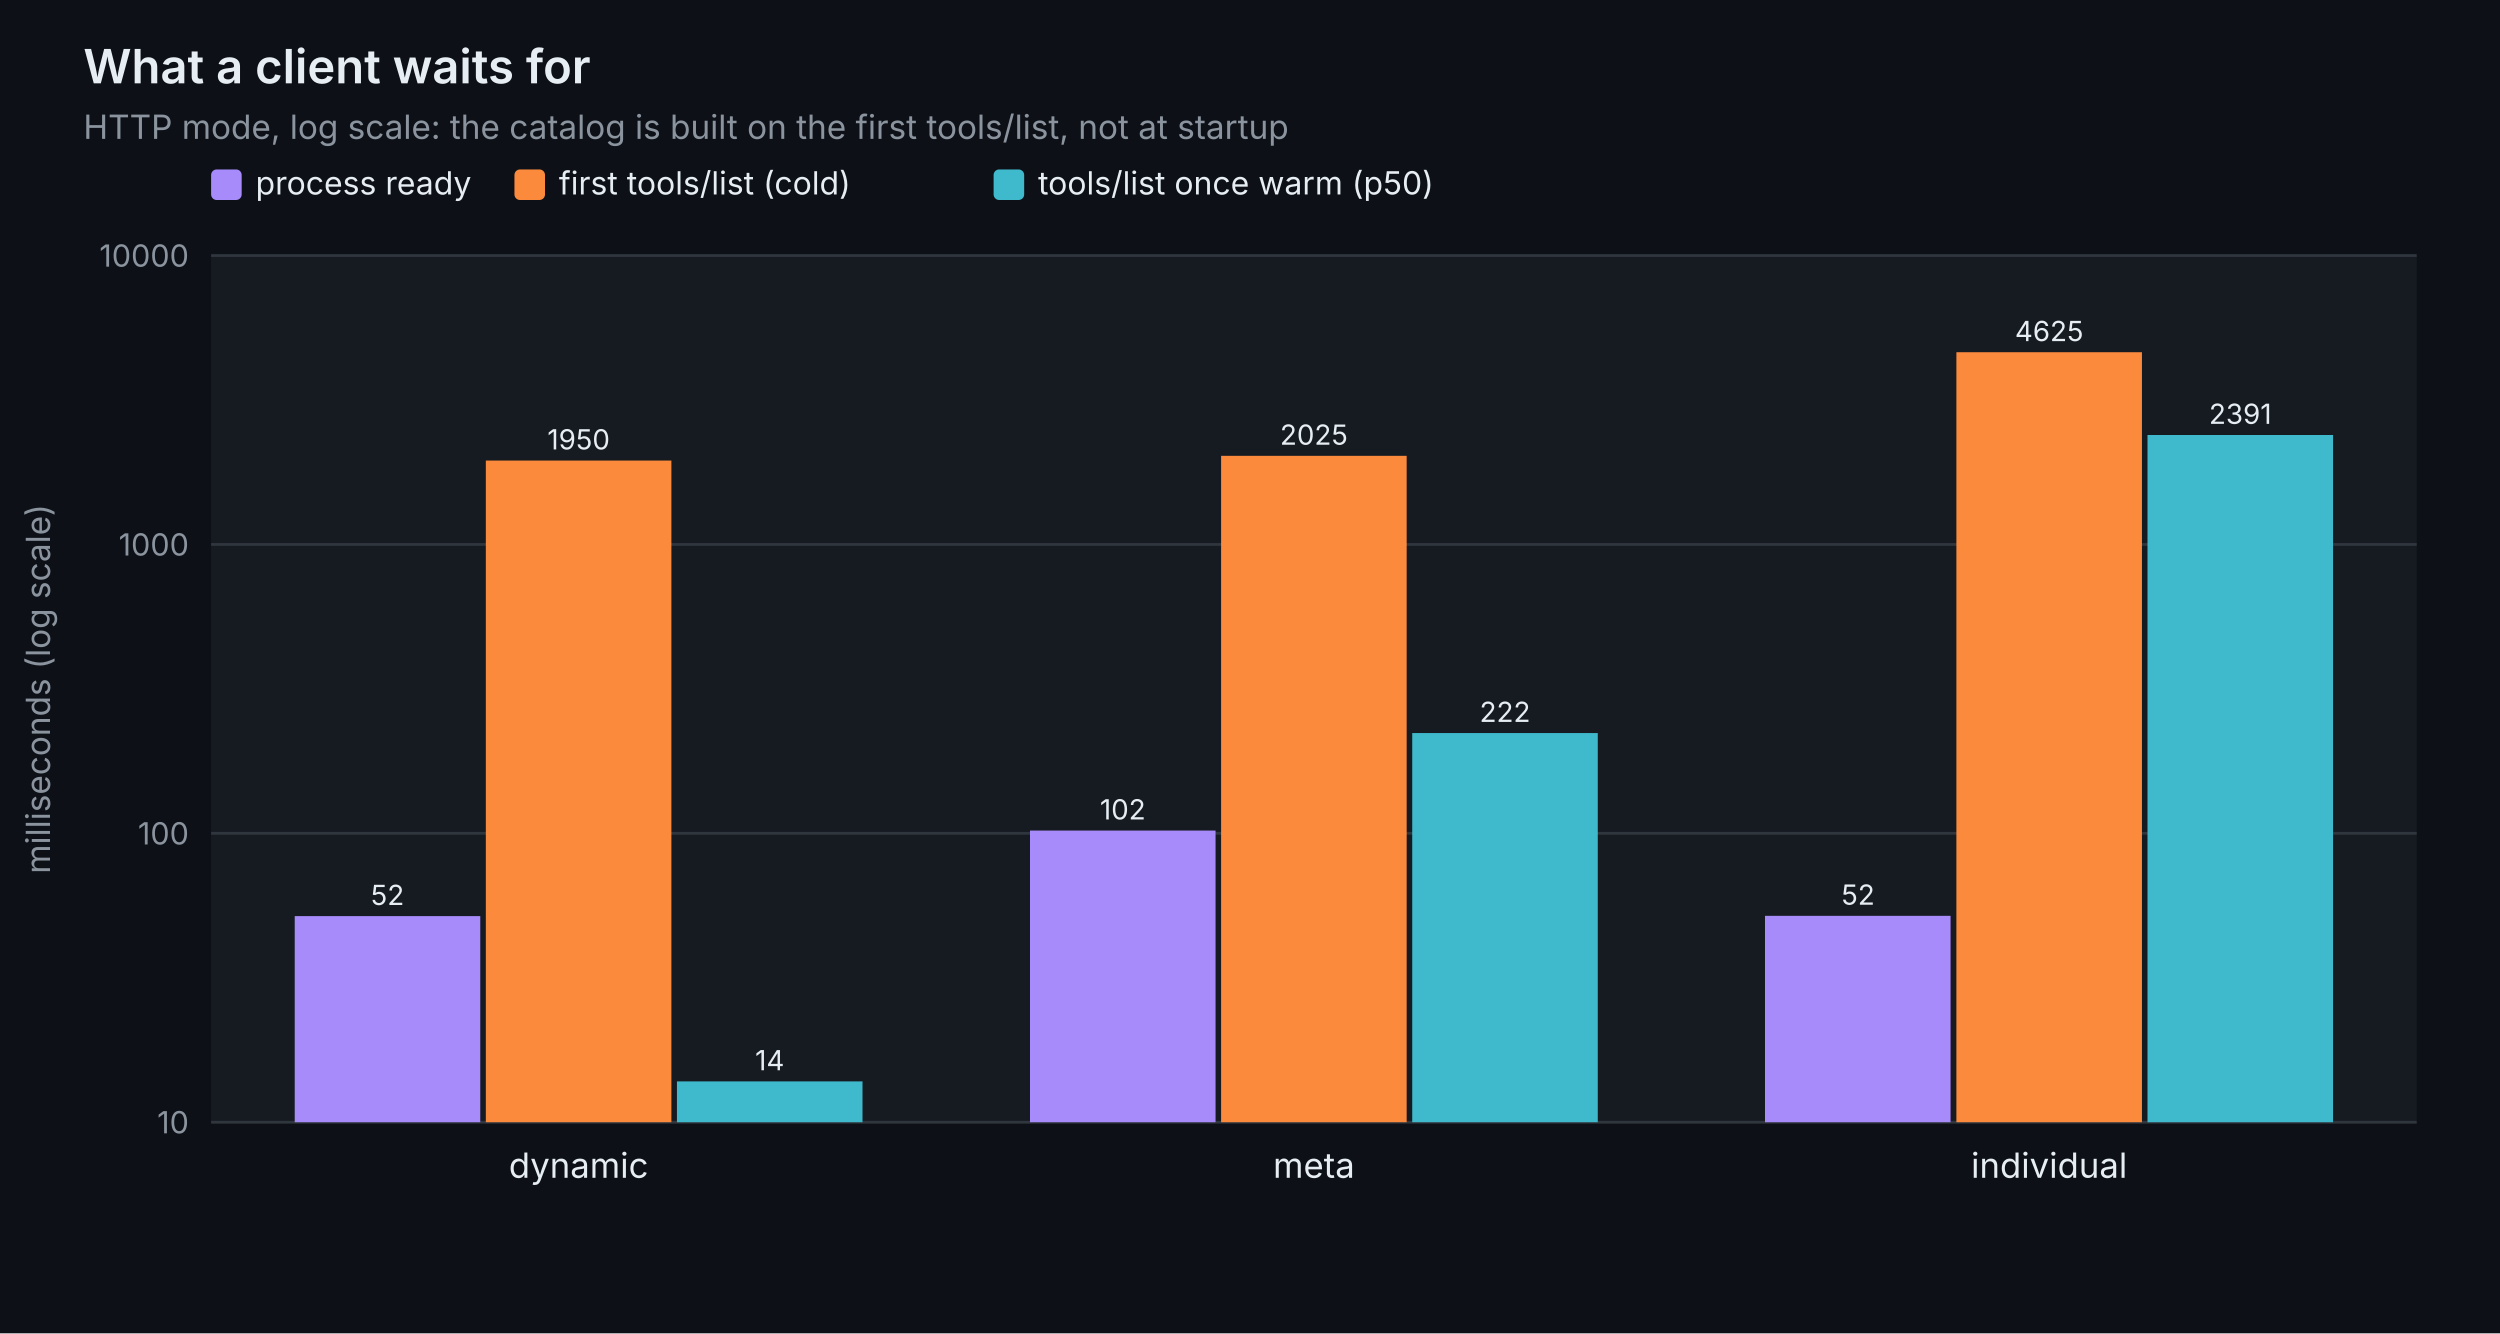
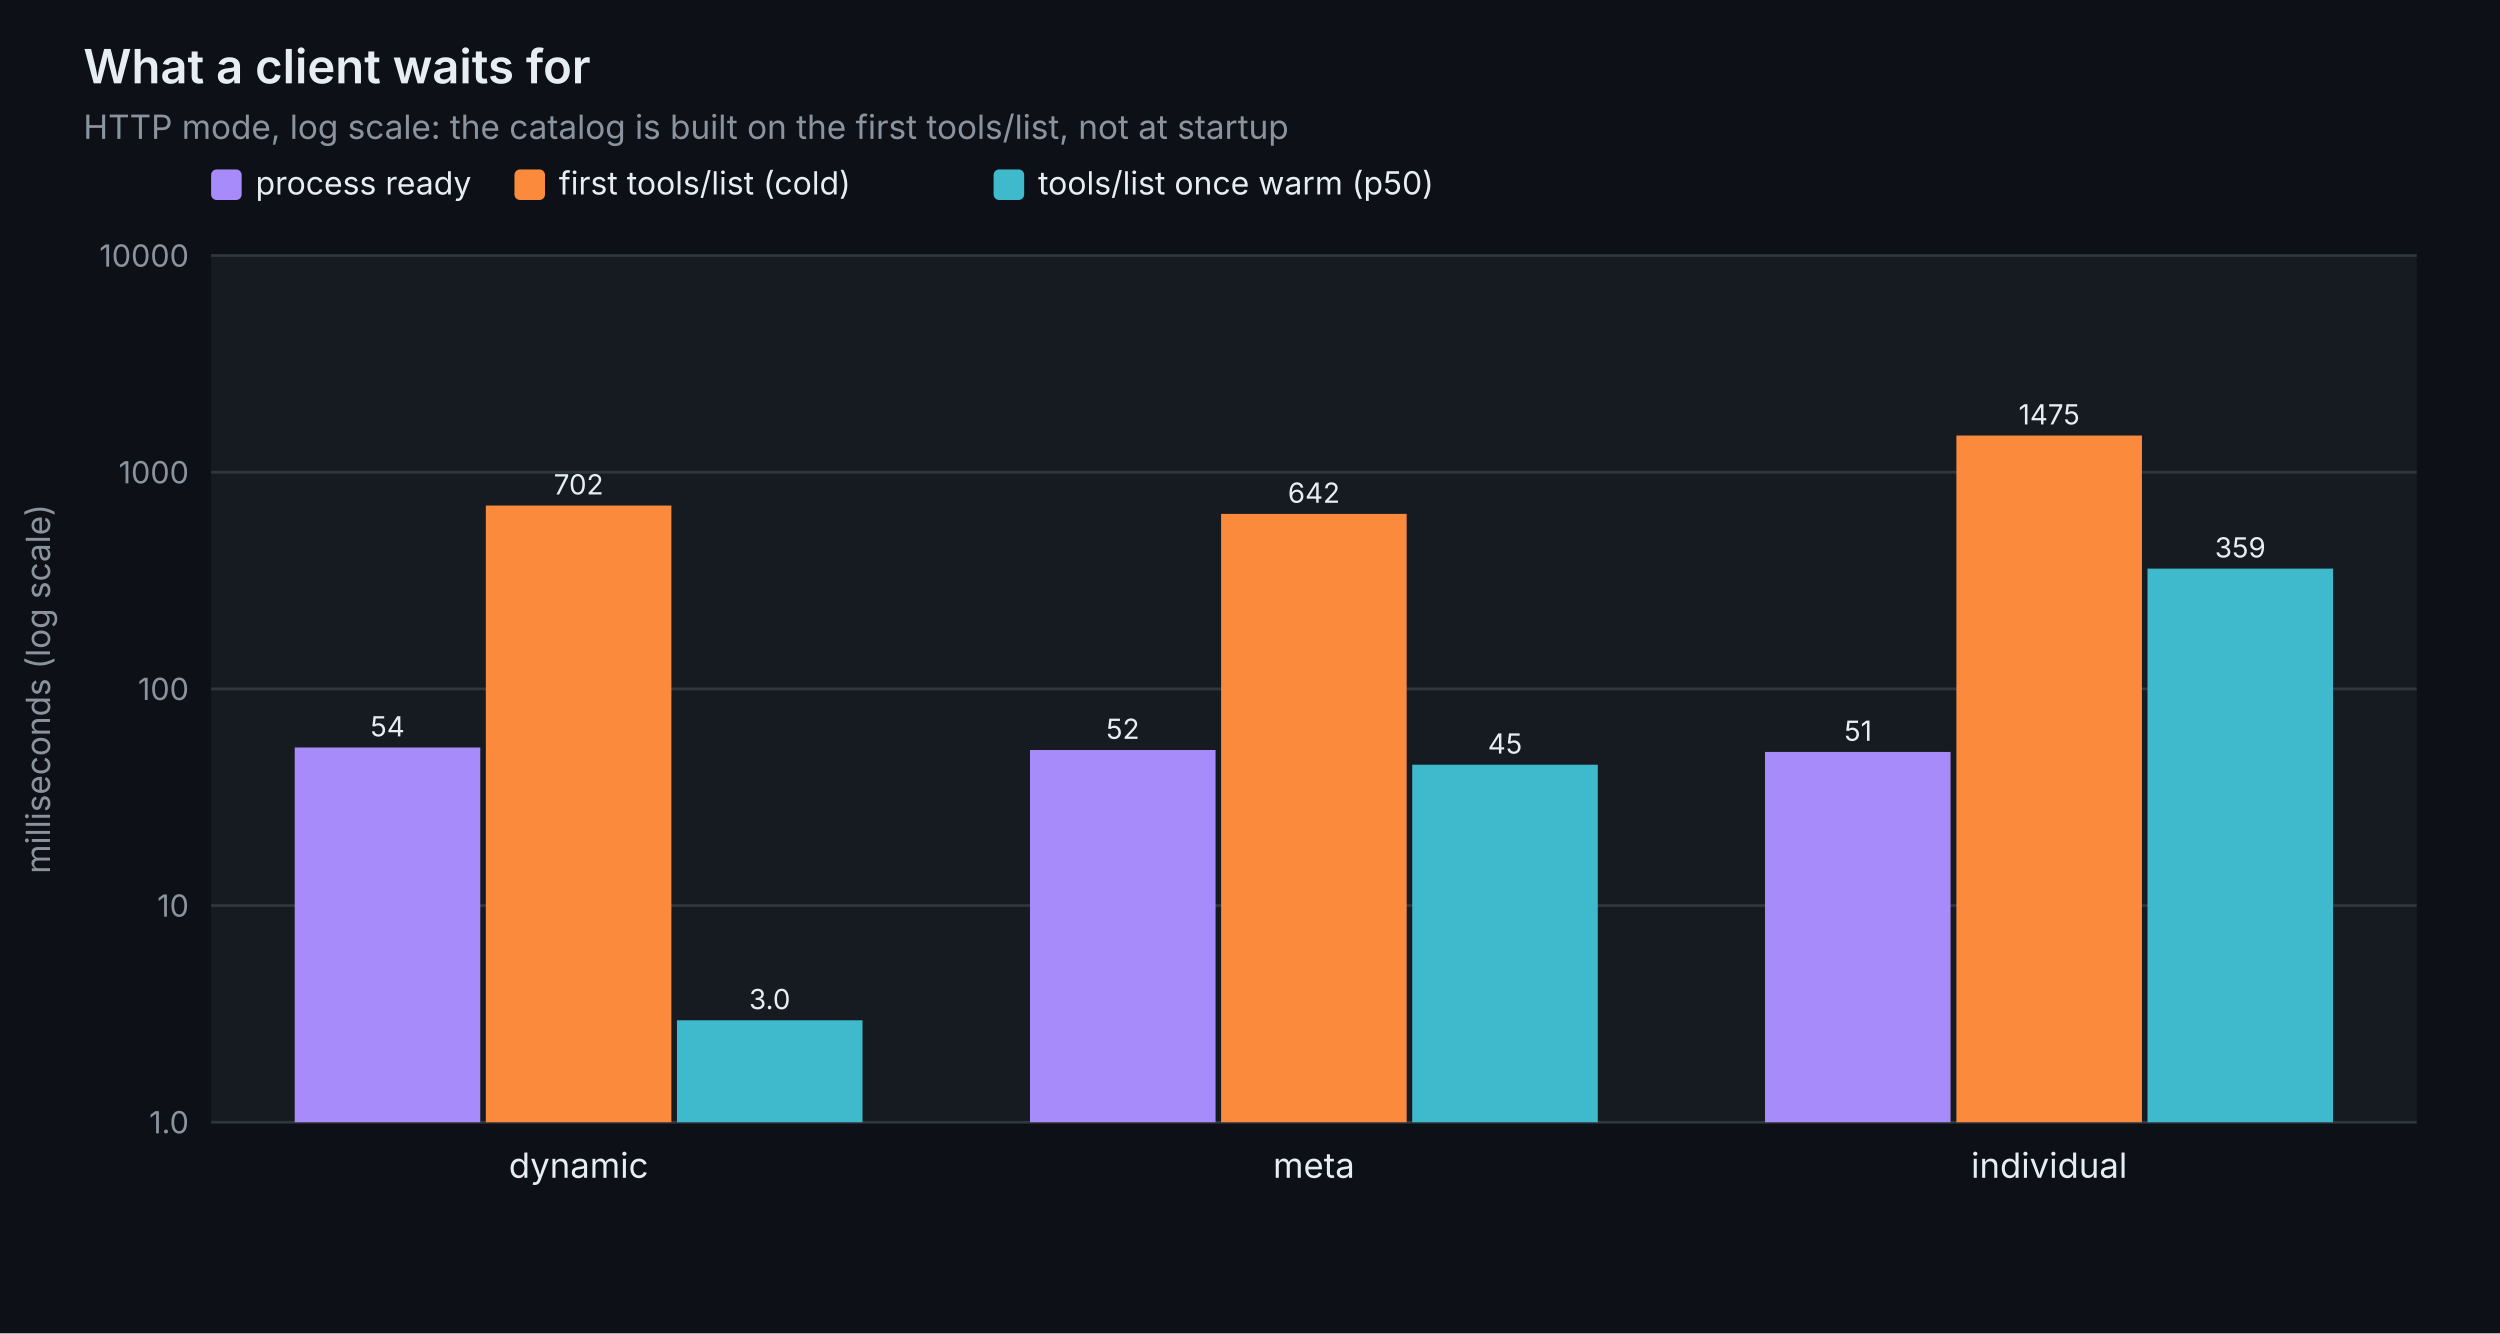
<svg xmlns="http://www.w3.org/2000/svg" viewBox="0 0 900 480" width="900" height="480" role="img" aria-label="What a client waits for. HTTP mode, log scale: the catalog is built on the first tools/list, not at startup">
  <rect width="900" height="480" fill="#0d1117" />
  <text x="30" y="30" font-family="ui-sans-serif,system-ui,-apple-system,Segoe UI,sans-serif" font-size="17" font-weight="600" fill="#e6edf3">What a client waits for</text>
  <text x="30" y="50" font-family="ui-sans-serif,system-ui,-apple-system,Segoe UI,sans-serif" font-size="12" fill="#8b949e">HTTP mode, log scale: the catalog is built on the first tools/list, not at startup</text>
  <rect x="76" y="92" width="794" height="312" fill="#161b22" />
  <rect x="76.0" y="61.0" width="11" height="11" rx="2" fill="#a78bfa" />
  <text x="92.0" y="70.0" font-family="ui-sans-serif,system-ui,-apple-system,Segoe UI,sans-serif" font-size="11.5" fill="#e6edf3">process ready</text>
  <rect x="185.2" y="61.0" width="11" height="11" rx="2" fill="#fc8a3d" />
  <text x="201.2" y="70.0" font-family="ui-sans-serif,system-ui,-apple-system,Segoe UI,sans-serif" font-size="11.5" fill="#e6edf3">first tools/list (cold)</text>
  <rect x="357.7" y="61.0" width="11" height="11" rx="2" fill="#3fb9cc" />
  <text x="373.7" y="70.0" font-family="ui-sans-serif,system-ui,-apple-system,Segoe UI,sans-serif" font-size="11.5" fill="#e6edf3">tools/list once warm (p50)</text>
  <line x1="76" y1="404.0" x2="870" y2="404.0" stroke="#30363d" stroke-width="1" />
-   <text x="68" y="408.0" font-family="ui-sans-serif,system-ui,-apple-system,Segoe UI,sans-serif" font-size="11" text-anchor="end" fill="#8b949e">10</text>
-   <line x1="76" y1="300.0" x2="870" y2="300.0" stroke="#30363d" stroke-width="1" />
-   <text x="68" y="304.0" font-family="ui-sans-serif,system-ui,-apple-system,Segoe UI,sans-serif" font-size="11" text-anchor="end" fill="#8b949e">100</text>
-   <line x1="76" y1="196.0" x2="870" y2="196.0" stroke="#30363d" stroke-width="1" />
-   <text x="68" y="200.0" font-family="ui-sans-serif,system-ui,-apple-system,Segoe UI,sans-serif" font-size="11" text-anchor="end" fill="#8b949e">1000</text>
+   <text x="68" y="408.0" font-family="ui-sans-serif,system-ui,-apple-system,Segoe UI,sans-serif" font-size="11" text-anchor="end" fill="#8b949e">1.0</text>
+   <line x1="76" y1="326.0" x2="870" y2="326.0" stroke="#30363d" stroke-width="1" />
+   <text x="68" y="330.0" font-family="ui-sans-serif,system-ui,-apple-system,Segoe UI,sans-serif" font-size="11" text-anchor="end" fill="#8b949e">10</text>
+   <line x1="76" y1="248.0" x2="870" y2="248.0" stroke="#30363d" stroke-width="1" />
+   <text x="68" y="252.0" font-family="ui-sans-serif,system-ui,-apple-system,Segoe UI,sans-serif" font-size="11" text-anchor="end" fill="#8b949e">100</text>
+   <line x1="76" y1="170.0" x2="870" y2="170.0" stroke="#30363d" stroke-width="1" />
+   <text x="68" y="174.0" font-family="ui-sans-serif,system-ui,-apple-system,Segoe UI,sans-serif" font-size="11" text-anchor="end" fill="#8b949e">1000</text>
  <line x1="76" y1="92.0" x2="870" y2="92.0" stroke="#30363d" stroke-width="1" />
  <text x="68" y="96.0" font-family="ui-sans-serif,system-ui,-apple-system,Segoe UI,sans-serif" font-size="11" text-anchor="end" fill="#8b949e">10000</text>
  <text x="18" y="248.0" font-family="ui-sans-serif,system-ui,-apple-system,Segoe UI,sans-serif" font-size="12" fill="#8b949e" text-anchor="middle" transform="rotate(-90 18 248.0)">milliseconds (log scale)</text>
-   <rect x="106.1" y="329.8" width="66.8" height="74.2" fill="#a78bfa" />
-   <text x="139.5" y="325.8" font-family="ui-sans-serif,system-ui,-apple-system,Segoe UI,sans-serif" font-size="10" text-anchor="middle" fill="#e6edf3">52</text>
-   <rect x="174.9" y="165.8" width="66.8" height="238.2" fill="#fc8a3d" />
-   <text x="208.3" y="161.8" font-family="ui-sans-serif,system-ui,-apple-system,Segoe UI,sans-serif" font-size="10" text-anchor="middle" fill="#e6edf3">1950</text>
-   <rect x="243.7" y="389.3" width="66.8" height="14.7" fill="#3fb9cc" />
-   <text x="277.1" y="385.3" font-family="ui-sans-serif,system-ui,-apple-system,Segoe UI,sans-serif" font-size="10" text-anchor="middle" fill="#e6edf3">14</text>
+   <rect x="106.1" y="269.1" width="66.8" height="134.9" fill="#a78bfa" />
+   <text x="139.5" y="265.1" font-family="ui-sans-serif,system-ui,-apple-system,Segoe UI,sans-serif" font-size="10" text-anchor="middle" fill="#e6edf3">54</text>
+   <rect x="174.9" y="182.0" width="66.8" height="222.0" fill="#fc8a3d" />
+   <text x="208.3" y="178.0" font-family="ui-sans-serif,system-ui,-apple-system,Segoe UI,sans-serif" font-size="10" text-anchor="middle" fill="#e6edf3">702</text>
+   <rect x="243.7" y="367.3" width="66.8" height="36.7" fill="#3fb9cc" />
+   <text x="277.1" y="363.3" font-family="ui-sans-serif,system-ui,-apple-system,Segoe UI,sans-serif" font-size="10" text-anchor="middle" fill="#e6edf3">3.0</text>
  <text x="208.3" y="424" font-family="ui-sans-serif,system-ui,-apple-system,Segoe UI,sans-serif" font-size="12.5" text-anchor="middle" fill="#e6edf3">dynamic</text>
-   <rect x="370.8" y="299.0" width="66.8" height="105.0" fill="#a78bfa" />
-   <text x="404.2" y="295.0" font-family="ui-sans-serif,system-ui,-apple-system,Segoe UI,sans-serif" font-size="10" text-anchor="middle" fill="#e6edf3">102</text>
-   <rect x="439.6" y="164.1" width="66.8" height="239.9" fill="#fc8a3d" />
-   <text x="473.0" y="160.1" font-family="ui-sans-serif,system-ui,-apple-system,Segoe UI,sans-serif" font-size="10" text-anchor="middle" fill="#e6edf3">2025</text>
-   <rect x="508.4" y="263.9" width="66.8" height="140.1" fill="#3fb9cc" />
-   <text x="541.8" y="259.9" font-family="ui-sans-serif,system-ui,-apple-system,Segoe UI,sans-serif" font-size="10" text-anchor="middle" fill="#e6edf3">222</text>
+   <rect x="370.8" y="270.0" width="66.8" height="134.0" fill="#a78bfa" />
+   <text x="404.2" y="266.0" font-family="ui-sans-serif,system-ui,-apple-system,Segoe UI,sans-serif" font-size="10" text-anchor="middle" fill="#e6edf3">52</text>
+   <rect x="439.6" y="185.0" width="66.8" height="219.0" fill="#fc8a3d" />
+   <text x="473.0" y="181.0" font-family="ui-sans-serif,system-ui,-apple-system,Segoe UI,sans-serif" font-size="10" text-anchor="middle" fill="#e6edf3">642</text>
+   <rect x="508.4" y="275.3" width="66.8" height="128.7" fill="#3fb9cc" />
+   <text x="541.8" y="271.3" font-family="ui-sans-serif,system-ui,-apple-system,Segoe UI,sans-serif" font-size="10" text-anchor="middle" fill="#e6edf3">45</text>
  <text x="473.0" y="424" font-family="ui-sans-serif,system-ui,-apple-system,Segoe UI,sans-serif" font-size="12.5" text-anchor="middle" fill="#e6edf3">meta</text>
-   <rect x="635.4" y="329.7" width="66.8" height="74.3" fill="#a78bfa" />
-   <text x="668.9" y="325.7" font-family="ui-sans-serif,system-ui,-apple-system,Segoe UI,sans-serif" font-size="10" text-anchor="middle" fill="#e6edf3">52</text>
-   <rect x="704.3" y="126.8" width="66.8" height="277.2" fill="#fc8a3d" />
-   <text x="737.7" y="122.8" font-family="ui-sans-serif,system-ui,-apple-system,Segoe UI,sans-serif" font-size="10" text-anchor="middle" fill="#e6edf3">4625</text>
-   <rect x="773.1" y="156.6" width="66.8" height="247.4" fill="#3fb9cc" />
-   <text x="806.5" y="152.6" font-family="ui-sans-serif,system-ui,-apple-system,Segoe UI,sans-serif" font-size="10" text-anchor="middle" fill="#e6edf3">2391</text>
+   <rect x="635.4" y="270.7" width="66.8" height="133.3" fill="#a78bfa" />
+   <text x="668.9" y="266.7" font-family="ui-sans-serif,system-ui,-apple-system,Segoe UI,sans-serif" font-size="10" text-anchor="middle" fill="#e6edf3">51</text>
+   <rect x="704.3" y="156.8" width="66.8" height="247.2" fill="#fc8a3d" />
+   <text x="737.7" y="152.8" font-family="ui-sans-serif,system-ui,-apple-system,Segoe UI,sans-serif" font-size="10" text-anchor="middle" fill="#e6edf3">1475</text>
+   <rect x="773.1" y="204.7" width="66.8" height="199.3" fill="#3fb9cc" />
+   <text x="806.5" y="200.7" font-family="ui-sans-serif,system-ui,-apple-system,Segoe UI,sans-serif" font-size="10" text-anchor="middle" fill="#e6edf3">359</text>
  <text x="737.7" y="424" font-family="ui-sans-serif,system-ui,-apple-system,Segoe UI,sans-serif" font-size="12.5" text-anchor="middle" fill="#e6edf3">individual</text>
</svg>
